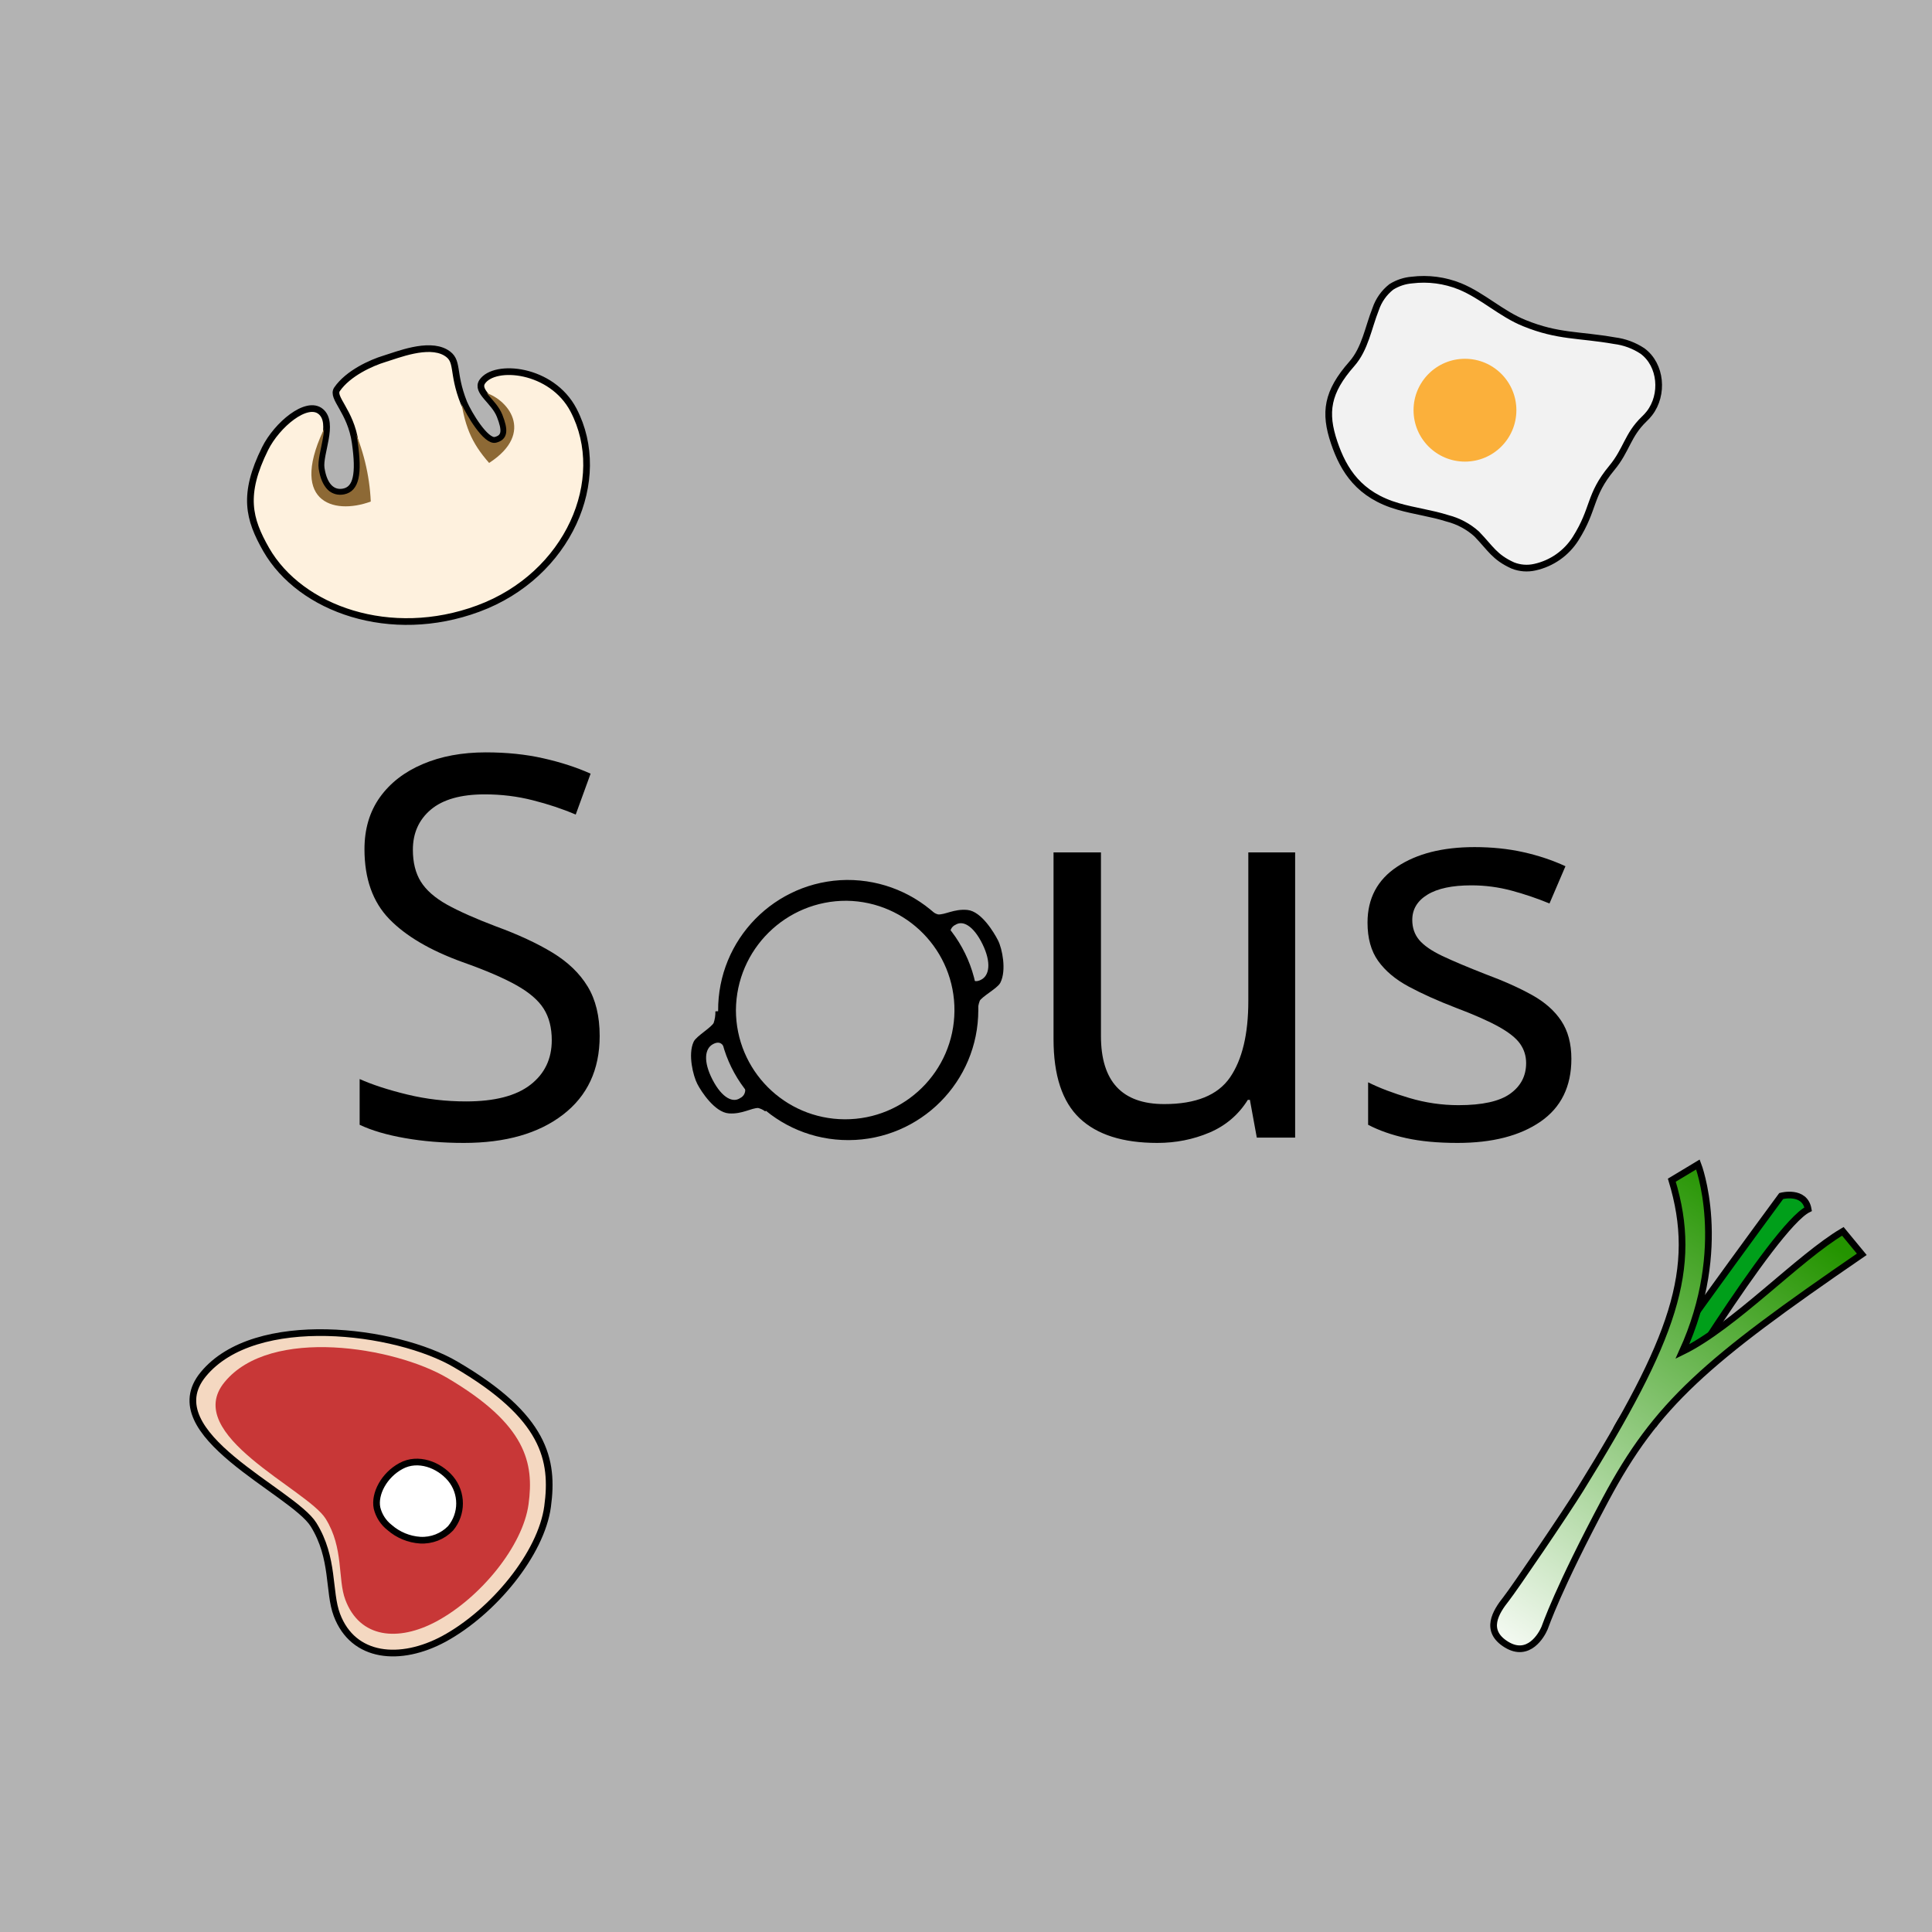
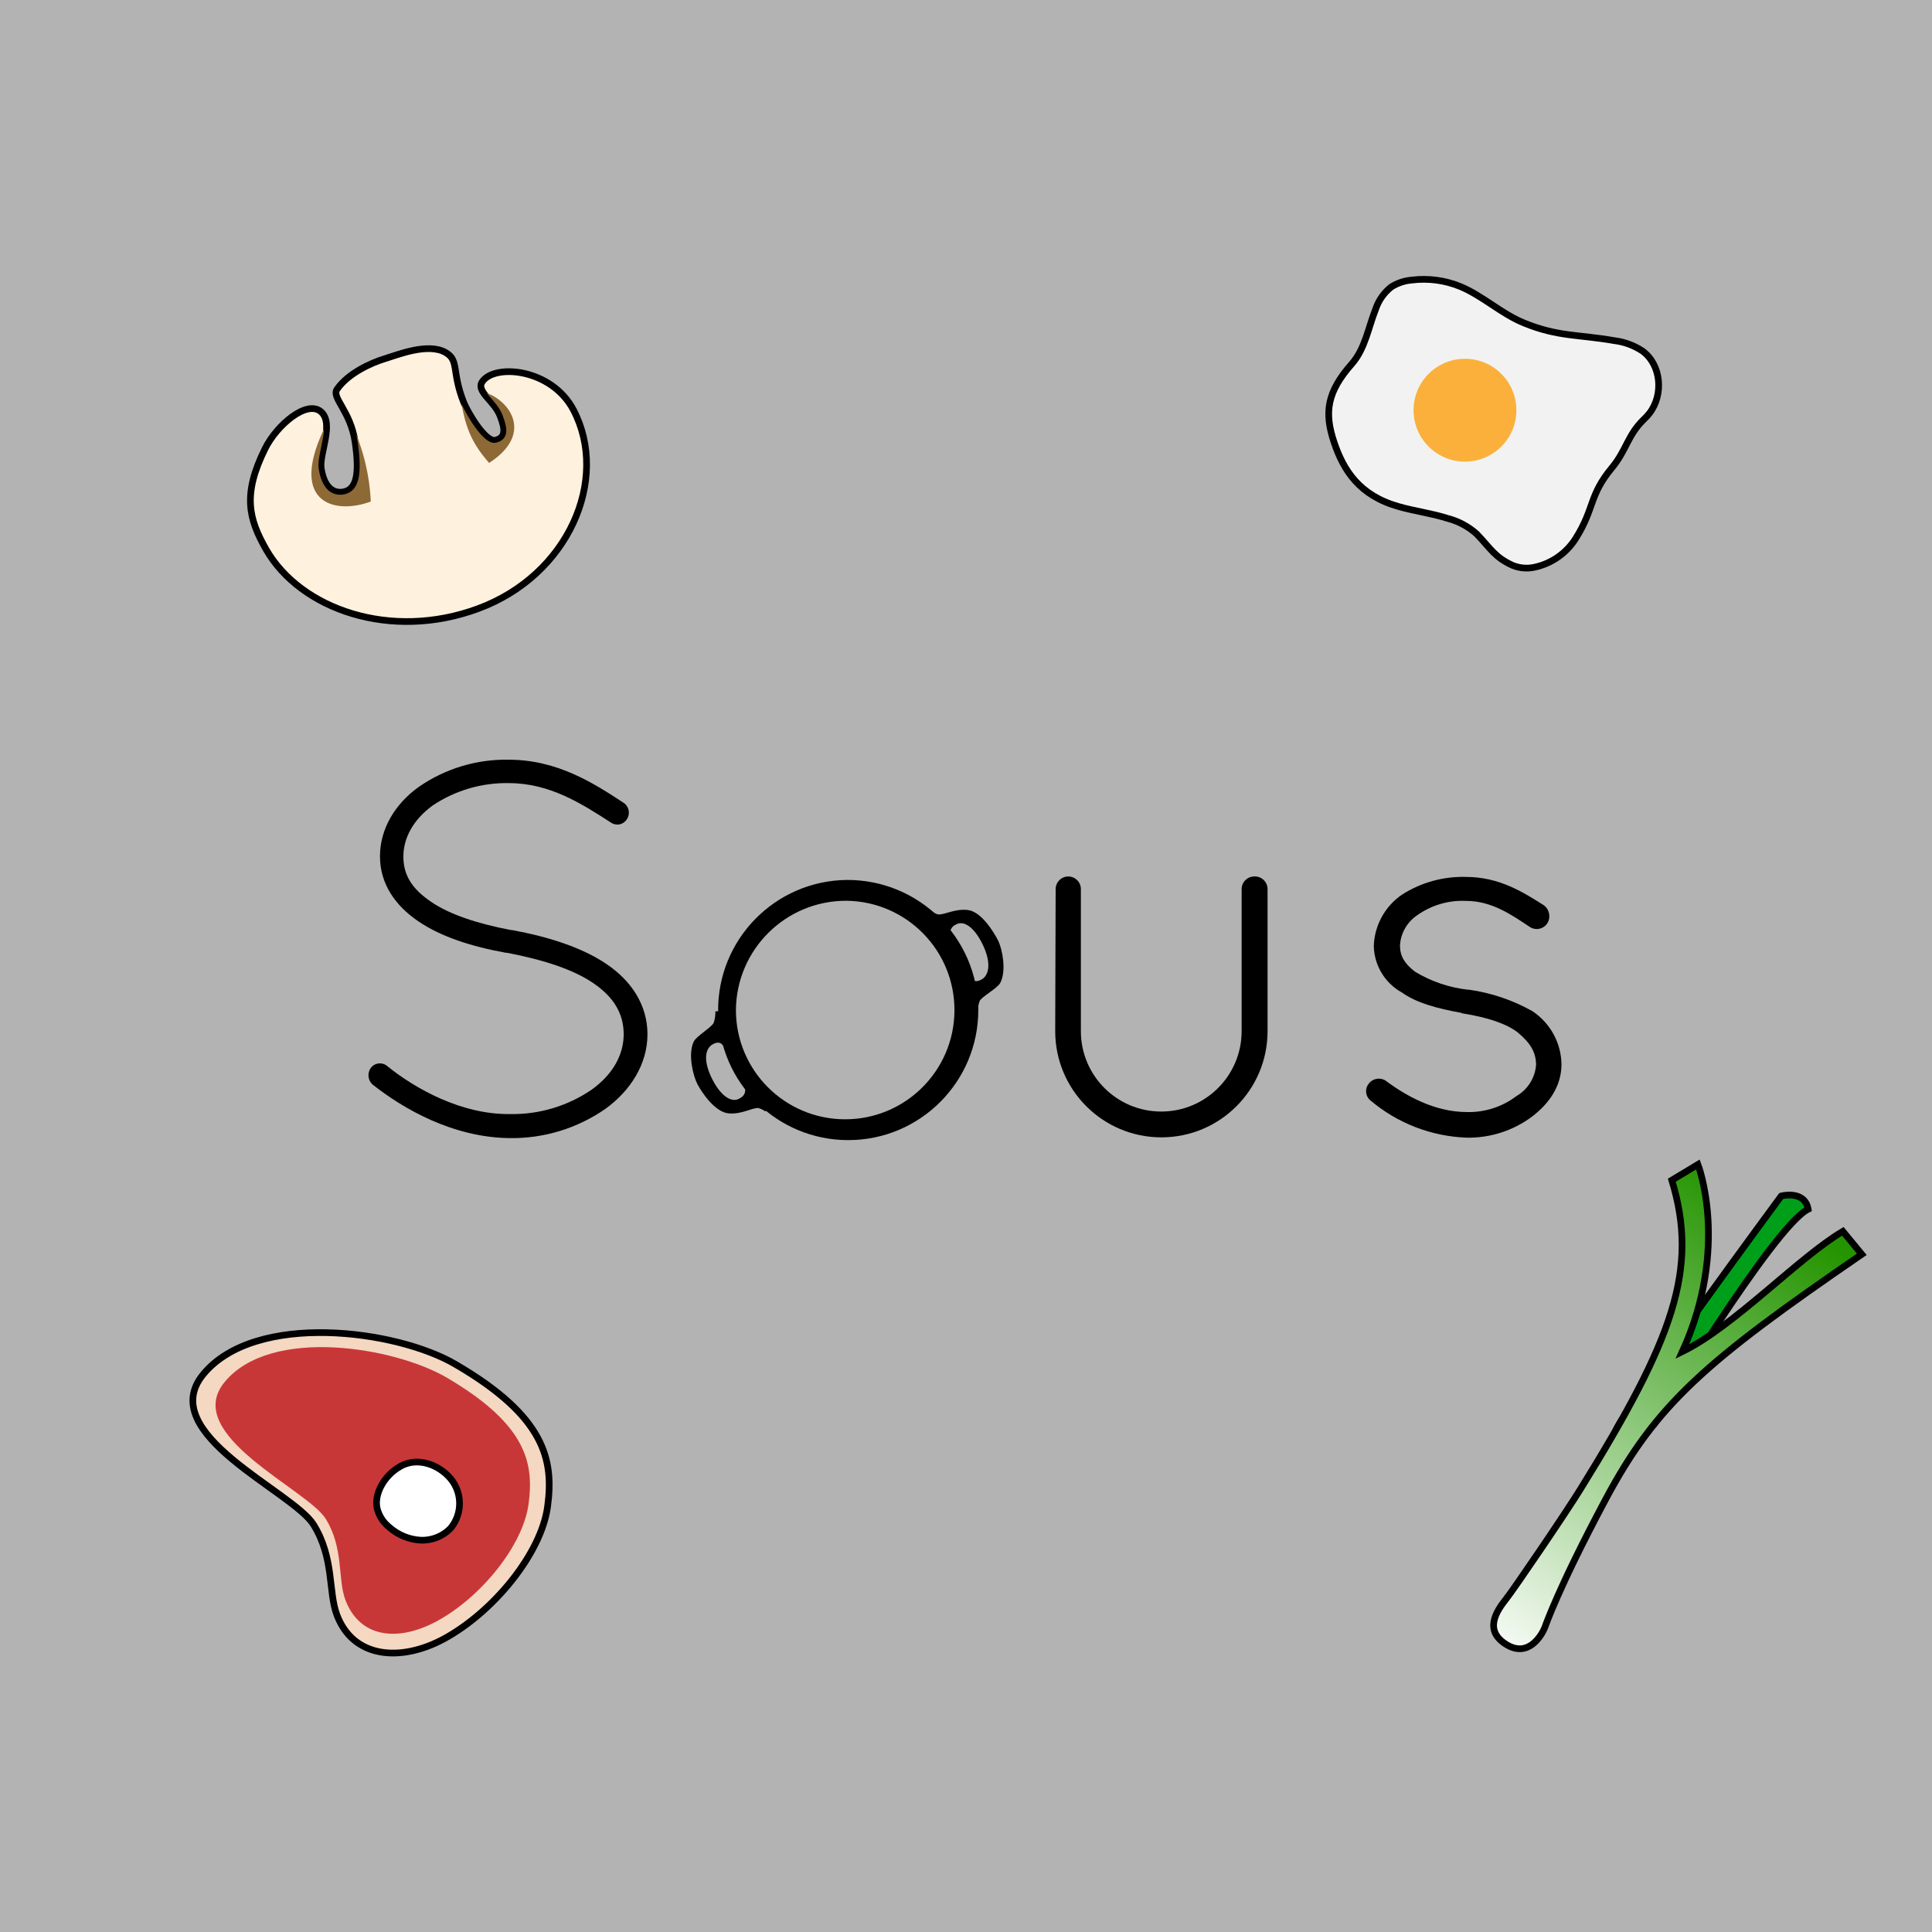
<svg xmlns="http://www.w3.org/2000/svg" viewBox="0 0 306.24 306.24">
  <defs>
-     <style>.a{fill:#b3b3b3;}.b{font-size:84.35px;font-family:QuicksandBook-Regular, Quicksand;}.c,.n{fill:none;}.c{letter-spacing:-0.02em;}.d,.e,.g,.h,.i,.k,.l,.n{stroke:#000;stroke-miterlimit:10;}.d{stroke-width:0.53px;}.e{fill:#f2f2f2;}.e,.g,.h,.i,.k,.l{stroke-width:1.06px;}.f{fill:#fbb03b;}.g{fill:#009f1a;}.h{fill:url(#a);}.i{fill:#f4d8c1;}.j{fill:#c83737;}.k{fill:#fff;}.l{fill:#fef1de;}.m{fill:#8d6935;}.n{stroke-width:0.8px;}</style>
+     <style>.a{fill:#b3b3b3;}.b,.m{fill:none;}.c,.d,.f,.g,.h,.j,.k,.m{stroke:#000;stroke-miterlimit:10;}.c{stroke-width:0.53px;}.d{fill:#f2f2f2;}.d,.f,.g,.h,.j,.k{stroke-width:1.06px;}.e{fill:#fbb03b;}.f{fill:#009f1a;}.g{fill:url(#a);}.h{fill:#f4d8c1;}.i{fill:#c83737;}.j{fill:#fff;}.k{fill:#fef1de;}.l{fill:#8d6935;}.m{stroke-width:0.8px;}</style>
    <linearGradient id="a" x1="304.68" y1="371.36" x2="333.94" y2="290.97" gradientTransform="translate(27.24 -171.7) rotate(13.94)" gradientUnits="userSpaceOnUse">
      <stop offset="0" stop-color="#fff" />
      <stop offset="1" stop-color="#249400" />
    </linearGradient>
  </defs>
  <rect class="a" width="306.24" height="306.24" />
-   <text class="b" transform="translate(52.71 180.32)">S<tspan class="c" x="56.26" y="0">o</tspan>
-     <tspan x="107.63" y="0">us</tspan>
-   </text>
+   <path d="M58.78,169.27A1.8,1.8,0,0,1,61.4,169c4.38,3.54,11.72,7.68,19.4,7.59a22.21,22.21,0,0,0,13-3.88c3.29-2.36,5.06-5.48,5.06-8.77s-1.6-5.91-4.81-8.1-7.93-3.71-13.67-4.81h-.16c-5.49-1-10.29-2.53-13.92-5s-6.07-5.91-6.07-10.3,2.44-8.35,6.15-11a24.22,24.22,0,0,1,14.26-4.31c7.76,0,13.58,3.8,18.22,6.84a1.88,1.88,0,0,1,.5,2.61,1.78,1.78,0,0,1-2.53.51c-4.64-3-9.7-6.25-16.19-6.25a21,21,0,0,0-12.06,3.55c-3,2.19-4.64,5.06-4.64,8.09s1.43,5.15,4.38,7.17,7.34,3.46,12.66,4.48h.16c5.91,1.09,11.14,2.78,15,5.39s6.49,6.41,6.49,11.14-2.7,8.94-6.66,11.81a25.93,25.93,0,0,1-15.18,4.64c-9-.09-16.87-4.64-21.77-8.52A2,2,0,0,1,58.78,169.27Z" />
+   <path class="b" d="M134.44,139c10.88,0,19.57,9.45,19.57,20.67s-8.69,20.66-19.57,20.66-19.57-9.45-19.57-20.66S123.64,139,134.44,139Zm0,37.28c8.43,0,15.52-7.42,15.52-16.61S142.87,143,134.44,143s-15.52,7.51-15.52,16.71S126,176.27,134.44,176.27Z" />
+   <path d="M167.33,140.93a2,2,0,0,1,4,0v22.52a12.74,12.74,0,1,0,25.48,0V140.93a2,2,0,0,1,2-2,2,2,0,0,1,2.11,2v22.52a16.83,16.83,0,1,1-33.66,0Z" />
+   <path d="M217,171.72a2,2,0,0,1,2.87-.25c2.87,2.1,7.42,4.8,12.65,4.8a12.47,12.47,0,0,0,7.85-2.53,6.27,6.27,0,0,0,3.12-5.06c-.09-1.94-.84-3.29-2.95-5.06-1.77-1.35-4.73-2.36-8.78-3l-.16-.08c-3.72-.68-7-1.52-9.37-3.21a8.62,8.62,0,0,1-4.47-7.42,10.26,10.26,0,0,1,4.47-8.1A17.86,17.86,0,0,1,232.36,139c5.32,0,9.11,2.45,12.32,4.47a2.15,2.15,0,0,1,.59,2.87,2,2,0,0,1-2.78.59c-3-2-6.08-4.13-10.13-4.13a12.37,12.37,0,0,0-7.84,2.36,6.18,6.18,0,0,0-2.61,4.72c0,1.69.75,2.87,2.36,4.13a20.69,20.69,0,0,0,8.43,2.87h.17a28.64,28.64,0,0,1,10,3.38,10.3,10.3,0,0,1,4.64,8.43c0,3.46-1.94,6.24-4.73,8.35a16.83,16.83,0,0,1-10.29,3.29,25,25,0,0,1-15.26-5.9A1.9,1.9,0,0,1,217,171.72Z" />
  <path d="M134.21,142.78a17.32,17.32,0,1,1-17.56,17.32,17.46,17.46,0,0,1,17.56-17.32m0-3.3a20.62,20.62,0,1,0,20.86,20.62,20.74,20.74,0,0,0-20.86-20.62Z" />
-   <path class="d" d="M153.64,155.16c0-.08.51,1.14,2,.37s1.8-3,.33-6-3.28-4-4.62-3.19a1.68,1.68,0,0,0-.94,2,26.69,26.69,0,0,0-3-3.77,3.36,3.36,0,0,0,1.25.64c1.21.08,2.61-.91,4.66-.71s4,3.42,4.64,4.68,1.32,4.6.37,6.47c-.41.81-2.88,2.11-3.27,2.87a5.49,5.49,0,0,0-.35,1.93C154.65,160,153.64,155.17,153.64,155.16Z" />
-   <path class="d" d="M114.86,165.6c0,.08-.55-1.12-2-.31s-1.7,3-.14,6,3.41,3.87,4.73,3a1.68,1.68,0,0,0,.87-2,25.57,25.57,0,0,0,3.14,3.67,3.3,3.3,0,0,0-1.26-.6c-1.22,0-2.58,1-4.64.86s-4.15-3.28-4.79-4.52-1.47-4.56-.58-6.46c.39-.82,2.81-2.2,3.18-3a5.57,5.57,0,0,0,.29-1.94C113.69,160.81,114.86,165.59,114.86,165.6Z" />
-   <path class="e" d="M260.6,66.44c-2.65,2.56-2.74,4.87-5.12,7.74-3.64,4.39-2.7,6.4-5.74,11.21a10.25,10.25,0,0,1-6.44,4.51,5.92,5.92,0,0,1-3.49-.26c-2.92-1.32-3.53-2.71-5.74-5a11,11,0,0,0-4.64-2.48c-2.54-.81-5.22-1.14-7.79-1.88-6.19-1.77-8.67-5.72-10.16-10.13-1.61-4.76-1.15-8,2.8-12.48,2.11-2.4,2.6-5.72,3.77-8.66a7.53,7.53,0,0,1,2.48-3.53,7.22,7.22,0,0,1,3.28-1.09,15.31,15.31,0,0,1,7.6,1c3.64,1.5,6.56,4.36,10.22,5.83C247,53.4,250.21,53,255.92,54a10.34,10.34,0,0,1,4.43,1.64c3,2.21,3.37,6.93,1.11,9.86A7.76,7.76,0,0,1,260.6,66.44Z" />
-   <circle class="f" cx="232.21" cy="65.02" r="8.15" />
-   <path class="g" d="M256.19,226.58c1.92-4.16,26.15-37,26.15-37s3.72-1,4.27,2.09c-5.5,2.72-24.52,34.26-24.52,34.26" />
-   <path class="h" d="M265,187.07l4.14-2.49s5.07,13.06-2.47,29.66c8.2-4,18.44-14.94,25.44-19.06l3,3.64c-24.77,17-32.52,23.69-40.62,38.87-7.62,14.28-9.52,20.05-9.67,20.39-.47,1.11-2.52,4.72-6,2.62-3.63-2.2-1.71-5.21-.08-7.26,1.23-1.55,9.42-13.58,11.79-17.42C265.29,212.2,269.29,201.17,265,187.07Z" />
-   <path class="i" d="M86.8,238.79c-1,7.47-8.59,16.73-16.46,21-6.86,3.69-14.35,3.07-16.94-3.81-1.39-3.69-.4-9-3.7-14.31s-25.24-14.41-17.48-23.83c8.23-10,30.64-7.08,40-1.57C86.42,224.55,87.8,231.42,86.8,238.79Z" />
-   <path class="j" d="M83.78,238.43c-.9,6.62-7.62,14.83-14.6,18.58-6.08,3.26-12.15,2.67-14.44-3.43-1.24-3.27-.21-8.19-3.13-12.86s-22.91-13.31-16-21.66c7.29-8.86,27-5.54,35.28-.65C83.44,225.8,84.67,231.89,83.78,238.43Z" />
-   <path class="k" d="M63.57,232.37c2.69-1.46,6-.19,7.85,2a6.16,6.16,0,0,1,0,7.88,6.22,6.22,0,0,1-4.82,1.88,8.17,8.17,0,0,1-4.84-2,5.6,5.6,0,0,1-2-3.1C59.31,236.8,60.87,233.82,63.57,232.37Z" />
-   <path class="l" d="M76.43,60.52c-1,1.54,1.89,3,2.82,5.35s.85,3.52-.71,3.91-4.29-4.23-5-5.9c-2-5-.71-6.73-2.9-8-2.81-1.62-7.66.38-9.71,1s-5.75,2.27-7.51,4.83c-.91,1.34,2.16,3.42,2.88,8.42s.23,7.43-1.83,7.84c-1.71.33-3.12-.83-3.56-3.74-.35-2.29,2.15-7.16-.07-9s-6.94,2.1-8.82,5.88c-3.62,7.3-2.59,11.16.17,16,5.46,9.49,19.76,14.49,33.61,9.36C90.1,91.19,96.65,76,90.91,65,87.45,58.4,78.39,57.6,76.43,60.52Z" />
-   <path class="m" d="M51.77,67.17c-6.28,12.36,1,14.54,7,12.33a32.45,32.45,0,0,0-3-12.24s3.21,9.52-1.29,10.8C48.61,79.74,51.77,67.17,51.77,67.17Z" />
-   <path class="m" d="M76.53,62.12c3.88.92,8.44,6.44,1,11.26-2.8-3.19-4-5.89-4.64-11.35,0,0,3.08,8.83,5.64,7.75C82.53,68.11,76.53,62.12,76.53,62.12Z" />
-   <path class="n" d="M76.43,60.52c-1,1.54,1.89,3,2.82,5.35s.85,3.52-.71,3.91-4.29-4.23-5-5.9c-2-5-.71-6.73-2.9-8-2.81-1.62-7.66.38-9.71,1s-5.75,2.27-7.51,4.83c-.91,1.34,2.16,3.42,2.88,8.42s.23,7.43-1.83,7.84c-1.71.33-3.12-.83-3.56-3.74-.35-2.29,2.15-7.16-.07-9s-6.94,2.1-8.82,5.88c-3.62,7.3-2.59,11.16.17,16,5.46,9.49,19.76,14.49,33.61,9.36C90.1,91.19,96.65,76,90.91,65,87.45,58.4,78.39,57.6,76.43,60.52Z" />
+   <path class="c" d="M153.64,155.16c0-.08.51,1.14,2,.37s1.8-3,.33-6-3.28-4-4.62-3.19a1.68,1.68,0,0,0-.94,2,26.69,26.69,0,0,0-3-3.77,3.36,3.36,0,0,0,1.25.64c1.21.08,2.61-.91,4.66-.71s4,3.42,4.64,4.68,1.32,4.6.37,6.47c-.41.81-2.88,2.11-3.27,2.87a5.49,5.49,0,0,0-.35,1.93C154.65,160,153.64,155.17,153.64,155.16Z" />
+   <path class="c" d="M114.86,165.6c0,.08-.55-1.12-2-.31s-1.7,3-.14,6,3.41,3.87,4.73,3a1.68,1.68,0,0,0,.87-2,25.57,25.57,0,0,0,3.14,3.67,3.3,3.3,0,0,0-1.26-.6c-1.22,0-2.58,1-4.64.86s-4.15-3.28-4.79-4.52-1.47-4.56-.58-6.46c.39-.82,2.81-2.2,3.18-3a5.57,5.57,0,0,0,.29-1.94C113.69,160.81,114.86,165.59,114.86,165.6Z" />
+   <path class="d" d="M260.6,66.44c-2.65,2.56-2.74,4.87-5.12,7.74-3.64,4.39-2.7,6.4-5.74,11.21a10.25,10.25,0,0,1-6.44,4.51,5.92,5.92,0,0,1-3.49-.26c-2.92-1.32-3.53-2.71-5.74-5a11,11,0,0,0-4.64-2.48c-2.54-.81-5.22-1.14-7.79-1.88-6.19-1.77-8.67-5.72-10.16-10.13-1.61-4.76-1.15-8,2.8-12.48,2.11-2.4,2.6-5.72,3.77-8.66a7.53,7.53,0,0,1,2.48-3.53,7.22,7.22,0,0,1,3.28-1.09,15.31,15.31,0,0,1,7.6,1c3.64,1.5,6.56,4.36,10.22,5.83C247,53.4,250.21,53,255.92,54a10.34,10.34,0,0,1,4.43,1.64c3,2.21,3.37,6.93,1.11,9.86A7.76,7.76,0,0,1,260.6,66.44Z" />
+   <circle class="e" cx="232.21" cy="65.02" r="8.15" />
+   <path class="f" d="M256.19,226.58c1.92-4.16,26.15-37,26.15-37s3.72-1,4.27,2.09c-5.5,2.72-24.52,34.26-24.52,34.26" />
+   <path class="g" d="M265,187.07l4.14-2.49s5.07,13.06-2.47,29.66c8.2-4,18.44-14.94,25.44-19.06l3,3.64c-24.77,17-32.52,23.69-40.62,38.87-7.62,14.28-9.52,20.05-9.67,20.39-.47,1.11-2.52,4.72-6,2.62-3.63-2.2-1.71-5.21-.08-7.26,1.23-1.55,9.42-13.58,11.79-17.42C265.29,212.2,269.29,201.17,265,187.07Z" />
+   <path class="h" d="M86.8,238.79c-1,7.47-8.59,16.73-16.46,21-6.86,3.69-14.35,3.07-16.94-3.81-1.39-3.69-.4-9-3.7-14.31s-25.24-14.41-17.48-23.83c8.23-10,30.64-7.08,40-1.57C86.42,224.55,87.8,231.42,86.8,238.79Z" />
+   <path class="i" d="M83.78,238.43c-.9,6.62-7.62,14.83-14.6,18.58-6.08,3.26-12.15,2.67-14.44-3.43-1.24-3.27-.21-8.19-3.13-12.86s-22.91-13.31-16-21.66c7.29-8.86,27-5.54,35.28-.65C83.44,225.8,84.67,231.89,83.78,238.43Z" />
+   <path class="j" d="M63.57,232.37c2.69-1.46,6-.19,7.85,2a6.16,6.16,0,0,1,0,7.88,6.22,6.22,0,0,1-4.82,1.88,8.17,8.17,0,0,1-4.84-2,5.6,5.6,0,0,1-2-3.1C59.31,236.8,60.87,233.82,63.57,232.37Z" />
+   <path class="k" d="M76.43,60.52c-1,1.54,1.89,3,2.82,5.35s.85,3.52-.71,3.91-4.29-4.23-5-5.9c-2-5-.71-6.73-2.9-8-2.81-1.62-7.66.38-9.71,1s-5.75,2.27-7.51,4.83c-.91,1.34,2.16,3.42,2.88,8.42s.23,7.43-1.83,7.84c-1.71.33-3.12-.83-3.56-3.74-.35-2.29,2.15-7.16-.07-9s-6.94,2.1-8.82,5.88c-3.62,7.3-2.59,11.16.17,16,5.46,9.49,19.76,14.49,33.61,9.36C90.1,91.19,96.65,76,90.91,65,87.45,58.4,78.39,57.6,76.43,60.52Z" />
+   <path class="l" d="M51.77,67.17c-6.28,12.36,1,14.54,7,12.33a32.45,32.45,0,0,0-3-12.24s3.21,9.52-1.29,10.8C48.61,79.74,51.77,67.17,51.77,67.17Z" />
+   <path class="l" d="M76.53,62.12c3.88.92,8.44,6.44,1,11.26-2.8-3.19-4-5.89-4.64-11.35,0,0,3.08,8.83,5.64,7.75C82.53,68.11,76.53,62.12,76.53,62.12Z" />
+   <path class="m" d="M76.43,60.52c-1,1.54,1.89,3,2.82,5.35s.85,3.52-.71,3.91-4.29-4.23-5-5.9c-2-5-.71-6.73-2.9-8-2.81-1.62-7.66.38-9.71,1s-5.75,2.27-7.51,4.83c-.91,1.34,2.16,3.42,2.88,8.42s.23,7.43-1.83,7.84c-1.71.33-3.12-.83-3.56-3.74-.35-2.29,2.15-7.16-.07-9s-6.94,2.1-8.82,5.88c-3.62,7.3-2.59,11.16.17,16,5.46,9.49,19.76,14.49,33.61,9.36C90.1,91.19,96.65,76,90.91,65,87.45,58.4,78.39,57.6,76.43,60.52Z" />
</svg>
